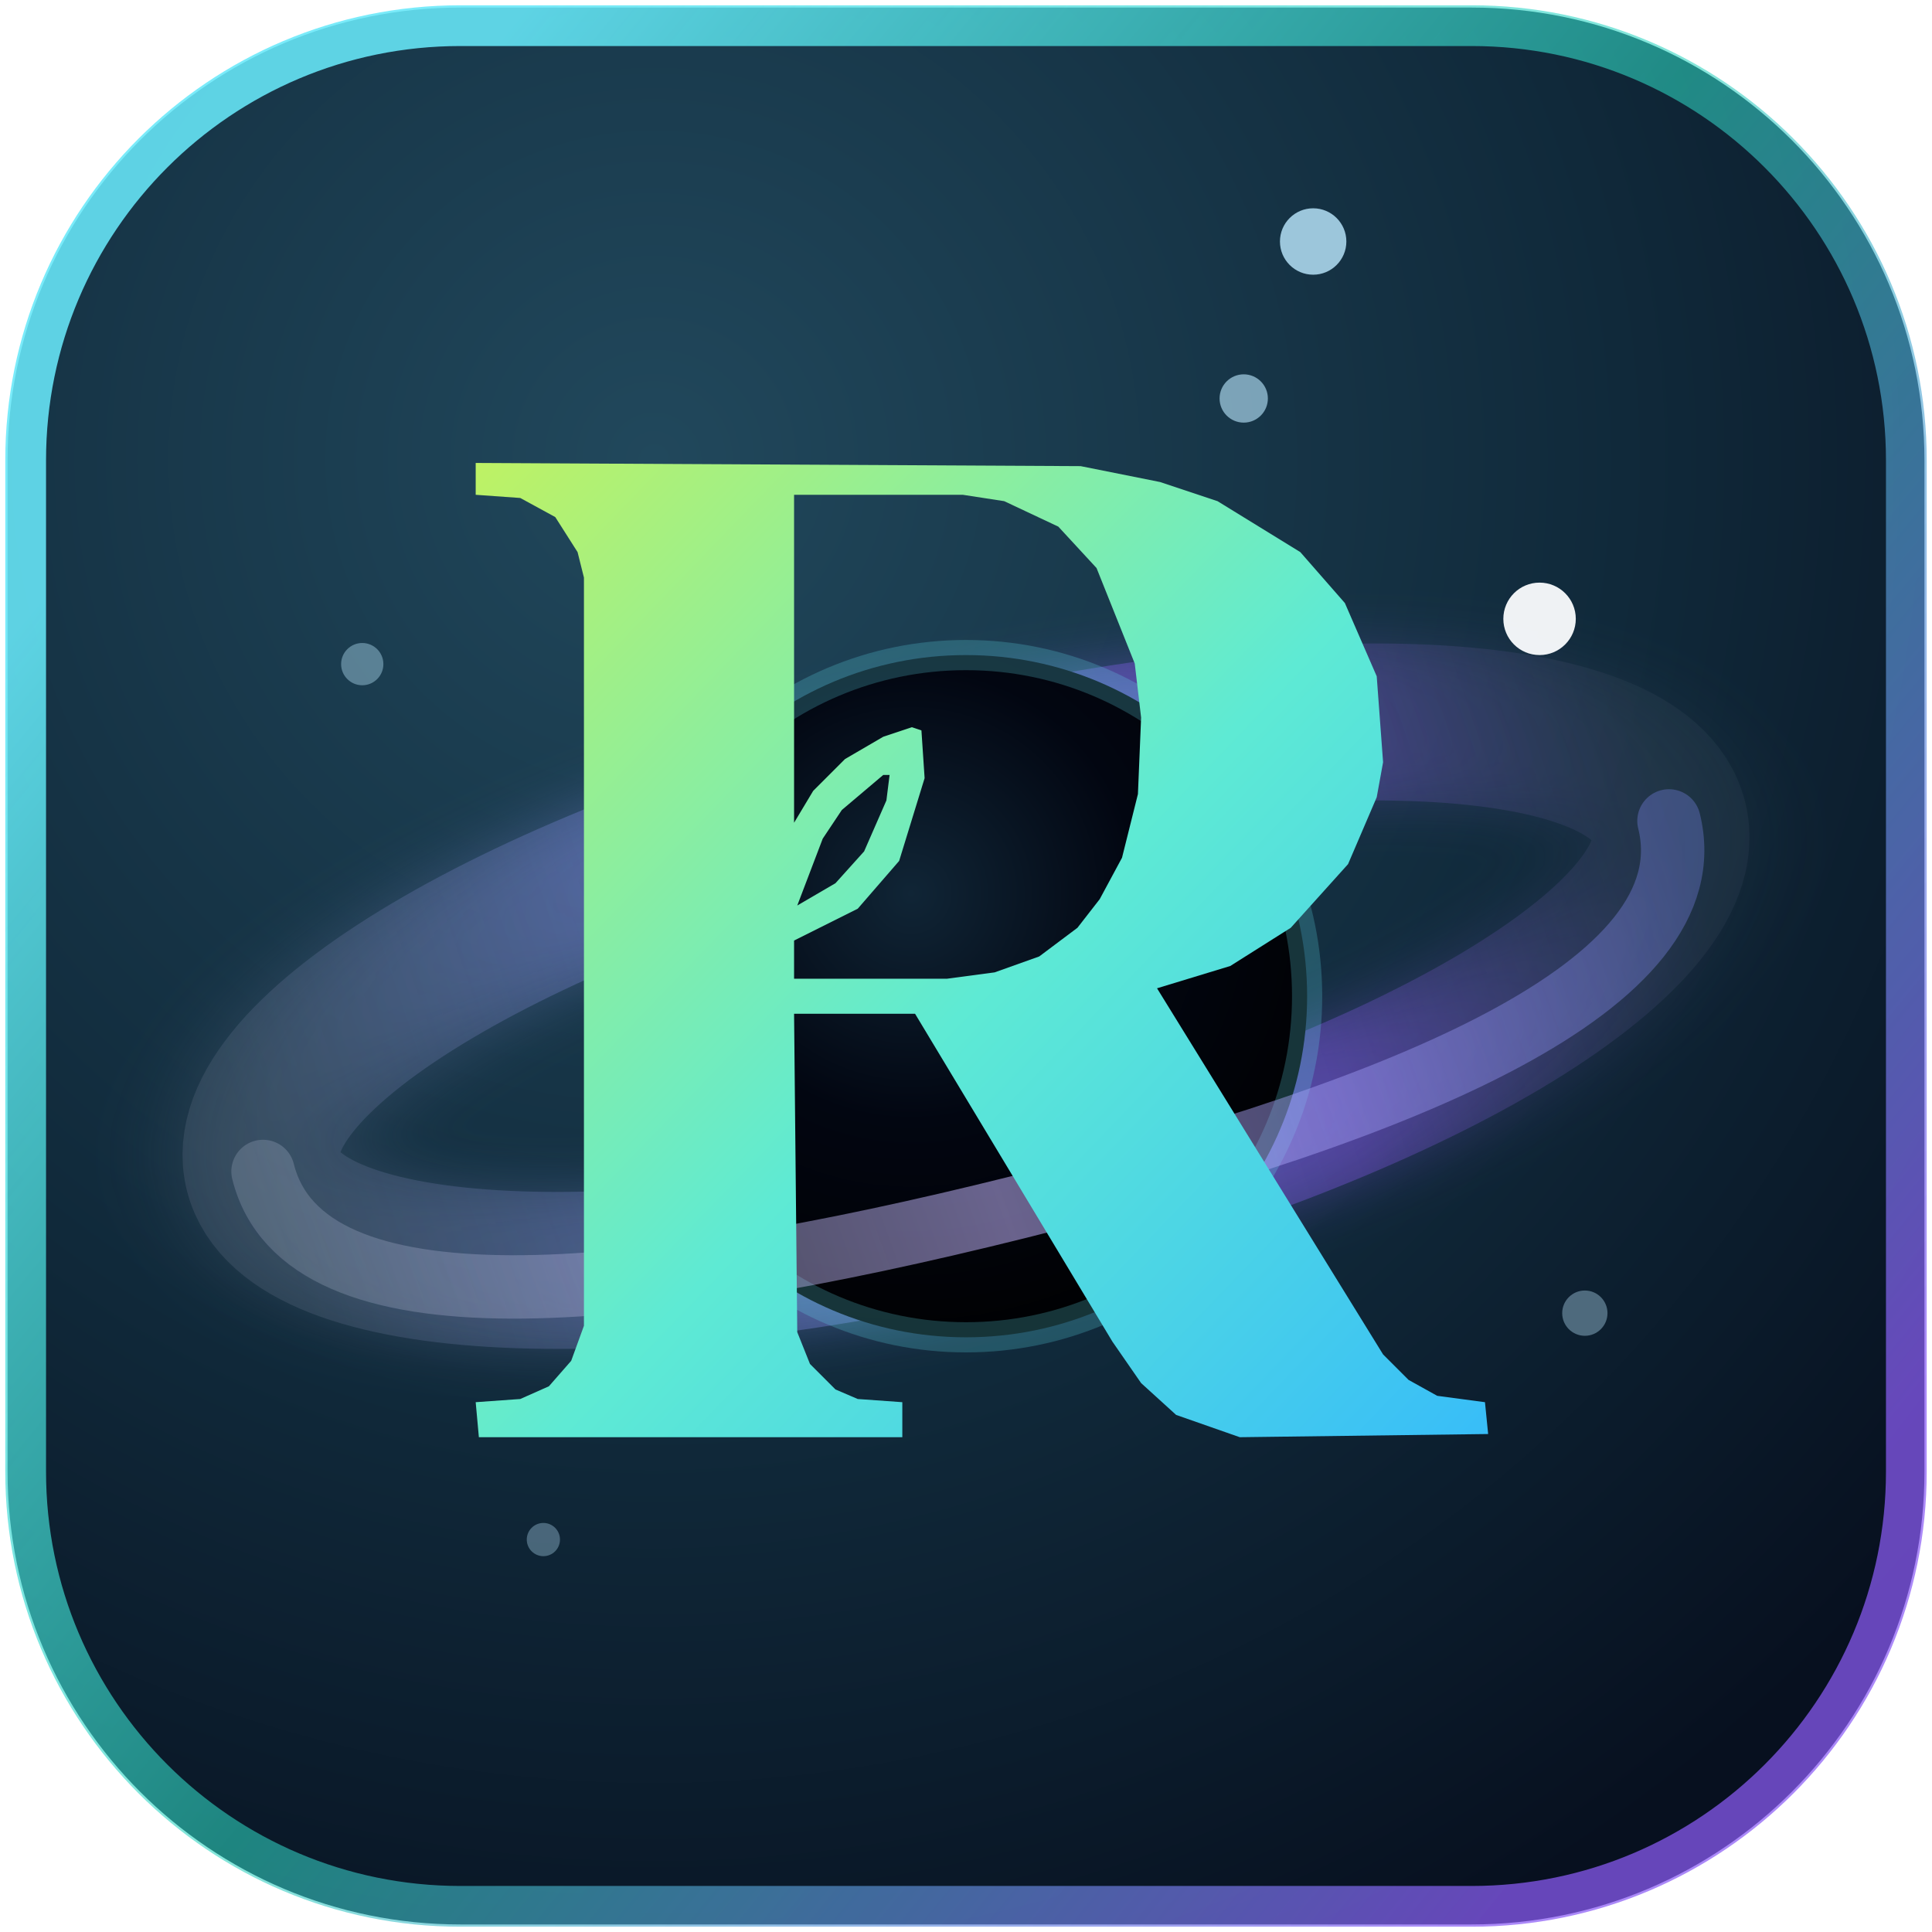
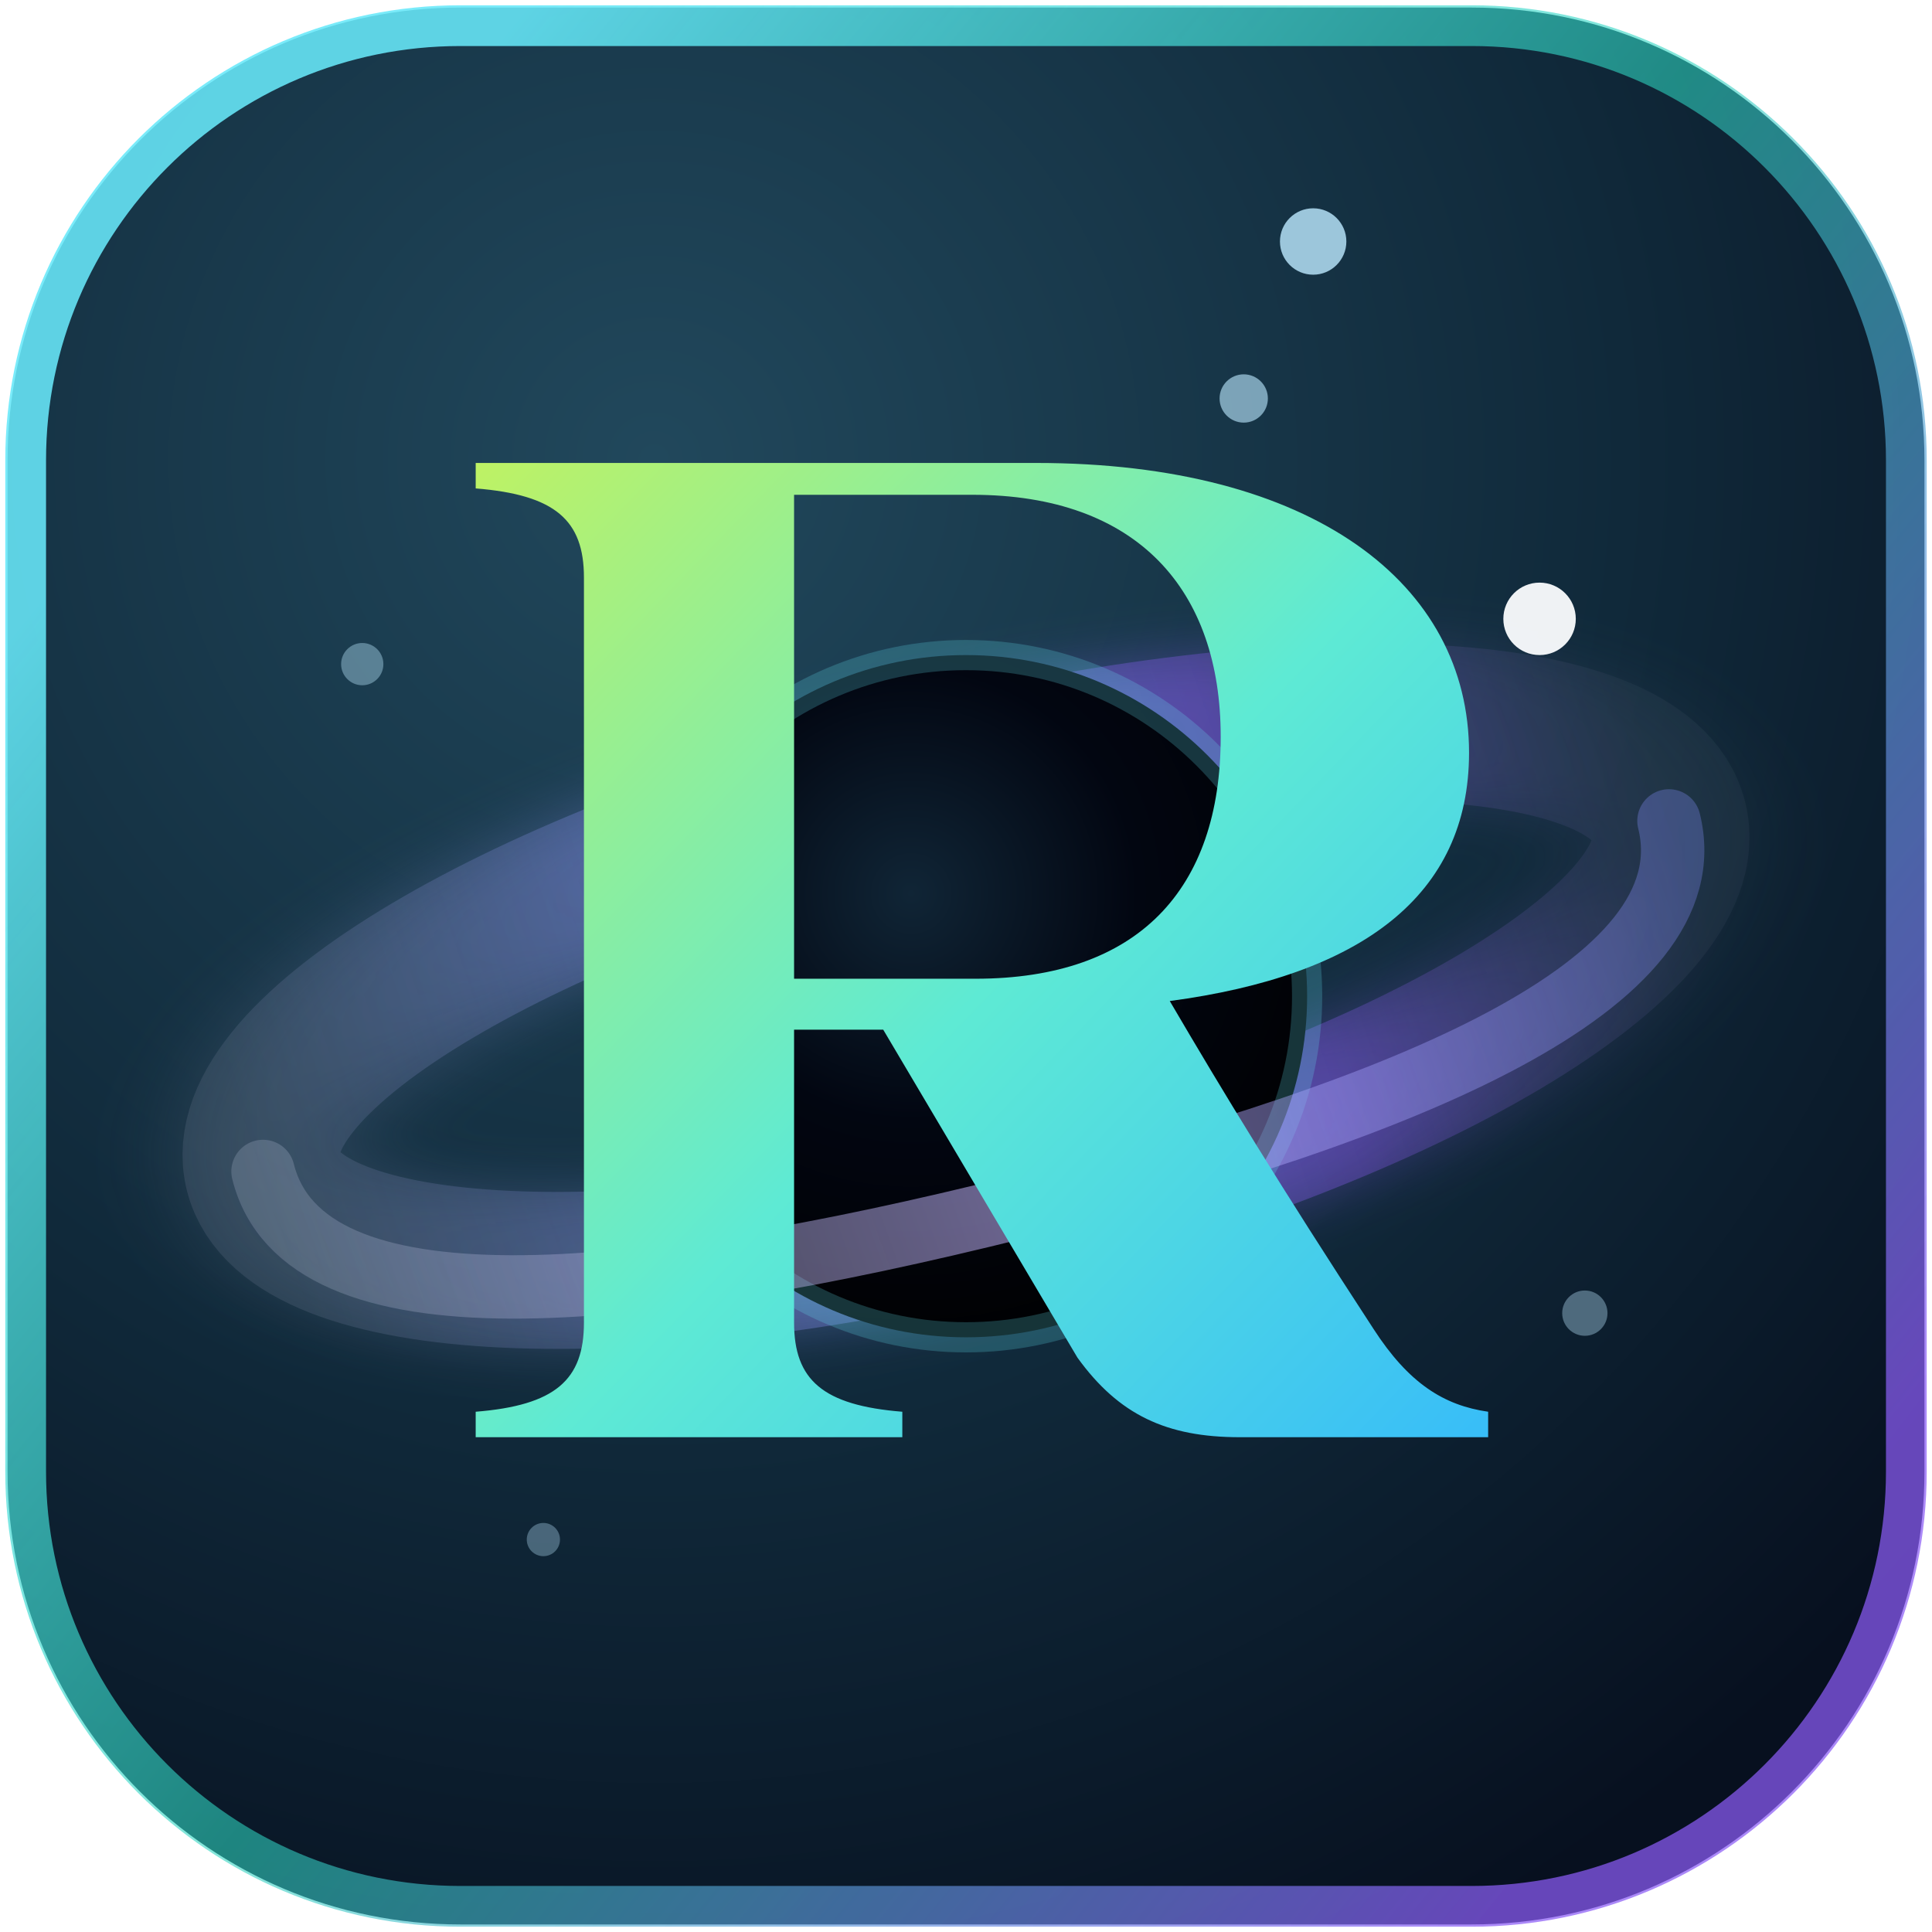
<svg xmlns="http://www.w3.org/2000/svg" viewBox="0 0 64 64" role="img" aria-labelledby="title">
  <defs>
    <radialGradient id="surface" cx="34%" cy="24%" r="86%">
      <stop offset="0" stop-color="#21485c" />
      <stop offset="0.58" stop-color="#10293a" />
      <stop offset="1" stop-color="#07101f" />
    </radialGradient>
    <linearGradient id="rim" x1="7" y1="13" x2="57" y2="54" gradientUnits="userSpaceOnUse">
      <stop stop-color="#67e8f9" stop-opacity="0.88" />
      <stop offset="0.48" stop-color="#2dd4bf" stop-opacity="0.58" />
      <stop offset="1" stop-color="#8b5cf6" stop-opacity="0.72" />
    </linearGradient>
    <linearGradient id="diskBack" x1="8" y1="35" x2="56" y2="31" gradientUnits="userSpaceOnUse">
      <stop stop-color="#64748b" stop-opacity="0.26" />
      <stop offset="0.42" stop-color="#818cf8" stop-opacity="0.4" />
      <stop offset="0.72" stop-color="#8b5cf6" stop-opacity="0.32" />
      <stop offset="1" stop-color="#475569" stop-opacity="0.16" />
    </linearGradient>
    <linearGradient id="diskFront" x1="8" y1="38" x2="56" y2="33" gradientUnits="userSpaceOnUse">
      <stop stop-color="#94a3b8" stop-opacity="0.32" />
      <stop offset="0.48" stop-color="#c4b5fd" stop-opacity="0.54" />
      <stop offset="1" stop-color="#818cf8" stop-opacity="0.32" />
    </linearGradient>
    <radialGradient id="horizon" cx="42%" cy="35%" r="72%">
      <stop stop-color="#102536" />
      <stop offset="0.46" stop-color="#020611" />
      <stop offset="1" />
    </radialGradient>
    <linearGradient id="mark" x1="102" y1="98" x2="420" y2="404" gradientUnits="userSpaceOnUse">
      <stop stop-color="#bef264" />
      <stop offset="0.52" stop-color="#5eead4" />
      <stop offset="1" stop-color="#38bdf8" />
    </linearGradient>
    <filter id="glow" x="-45%" y="-90%" width="190%" height="280%" color-interpolation-filters="sRGB">
      <feGaussianBlur stdDeviation="1.2" result="blur" />
      <feMerge>
        <feMergeNode in="blur" />
        <feMergeNode in="SourceGraphic" />
      </feMerge>
    </filter>
  </defs>
  <rect x="0.25" y="0.25" width="63.5" height="63.5" rx="15" fill="url(#surface)" />
  <rect x="0.85" y="0.85" width="62.3" height="62.3" rx="14.4" fill="none" stroke="url(#rim)" stroke-width="1.35" />
  <g fill="#bae6fd">
    <circle cx="43.5" cy="8" r="1.1" opacity="0.82" />
    <circle cx="41.2" cy="13.2" r="0.8" opacity="0.62" />
    <circle cx="39.6" cy="18.1" r="0.6" opacity="0.46" />
    <circle cx="12" cy="22" r="0.7" opacity="0.4" />
    <circle cx="52.5" cy="43.5" r="0.75" opacity="0.38" />
    <circle cx="18" cy="51" r="0.55" opacity="0.34" />
  </g>
  <g transform="rotate(-14 32 33)" filter="url(#glow)">
    <ellipse cx="32" cy="33" rx="24" ry="7.2" fill="none" stroke="url(#diskBack)" stroke-width="5.2" />
  </g>
  <circle cx="32" cy="33" r="11.3" fill="url(#horizon)" stroke="#67e8f9" stroke-opacity="0.22" />
  <g transform="rotate(-14 32 33)">
    <path d="M8 33C8 38.6 18.8 40.2 32 40.2C45.2 40.2 56 38.6 56 33" fill="none" stroke="url(#diskFront)" stroke-width="2.1" stroke-linecap="round" />
  </g>
-   <path d="M102 98L102 108L116 109L127 115L134 126L136 134L136 369L132 380L125 388L116 392L102 393L103 404L236 404L236 393L222 392L215 389L207 381L203 371L202 271L240 271L302 374L311 387L322 397L342 404L420 403L419 393L404 391L395 386L387 378L316 263L339 256L358 244L376 224L385 203L387 192L385 165L375 142L361 126L335 110L317 104L292 99L102 98ZM202 108L255 108L268 110L285 118L297 131L309 161L311 178L310 202L305 222L298 235L291 244L279 253L265 258L250 260L202 260L202 248L222 238L235 223L243 197L242 182L239 181L230 184L218 191L208 201L202 211L202 108ZM230 196L232 196L231 204L224 220L215 230L203 237L211 216L217 207L230 196Z" fill="url(#mark)" fill-rule="evenodd" transform="translate(5 5) scale(0.1054688)" />
+   <path d="M102 98H278C365 98 414 136 414 189C414 234 380 259 320 267C337 296 354 324 384 370C395 387 406 394 420 396V404H342C319 404 304 397 291 379L230 276H202V368C202 386 211 394 236 396V404H102V396C127 394 136 386 136 368V134C136 116 127 108 102 106V98ZM202 108V260H259C310 260 336 232 336 184C336 138 310 108 258 108H202Z" fill="url(#mark)" fill-rule="evenodd" transform="translate(5 5) scale(0.1054688)" />
  <circle cx="51" cy="20.5" r="1.2" fill="#f8fafc" opacity="0.96" />
</svg>
